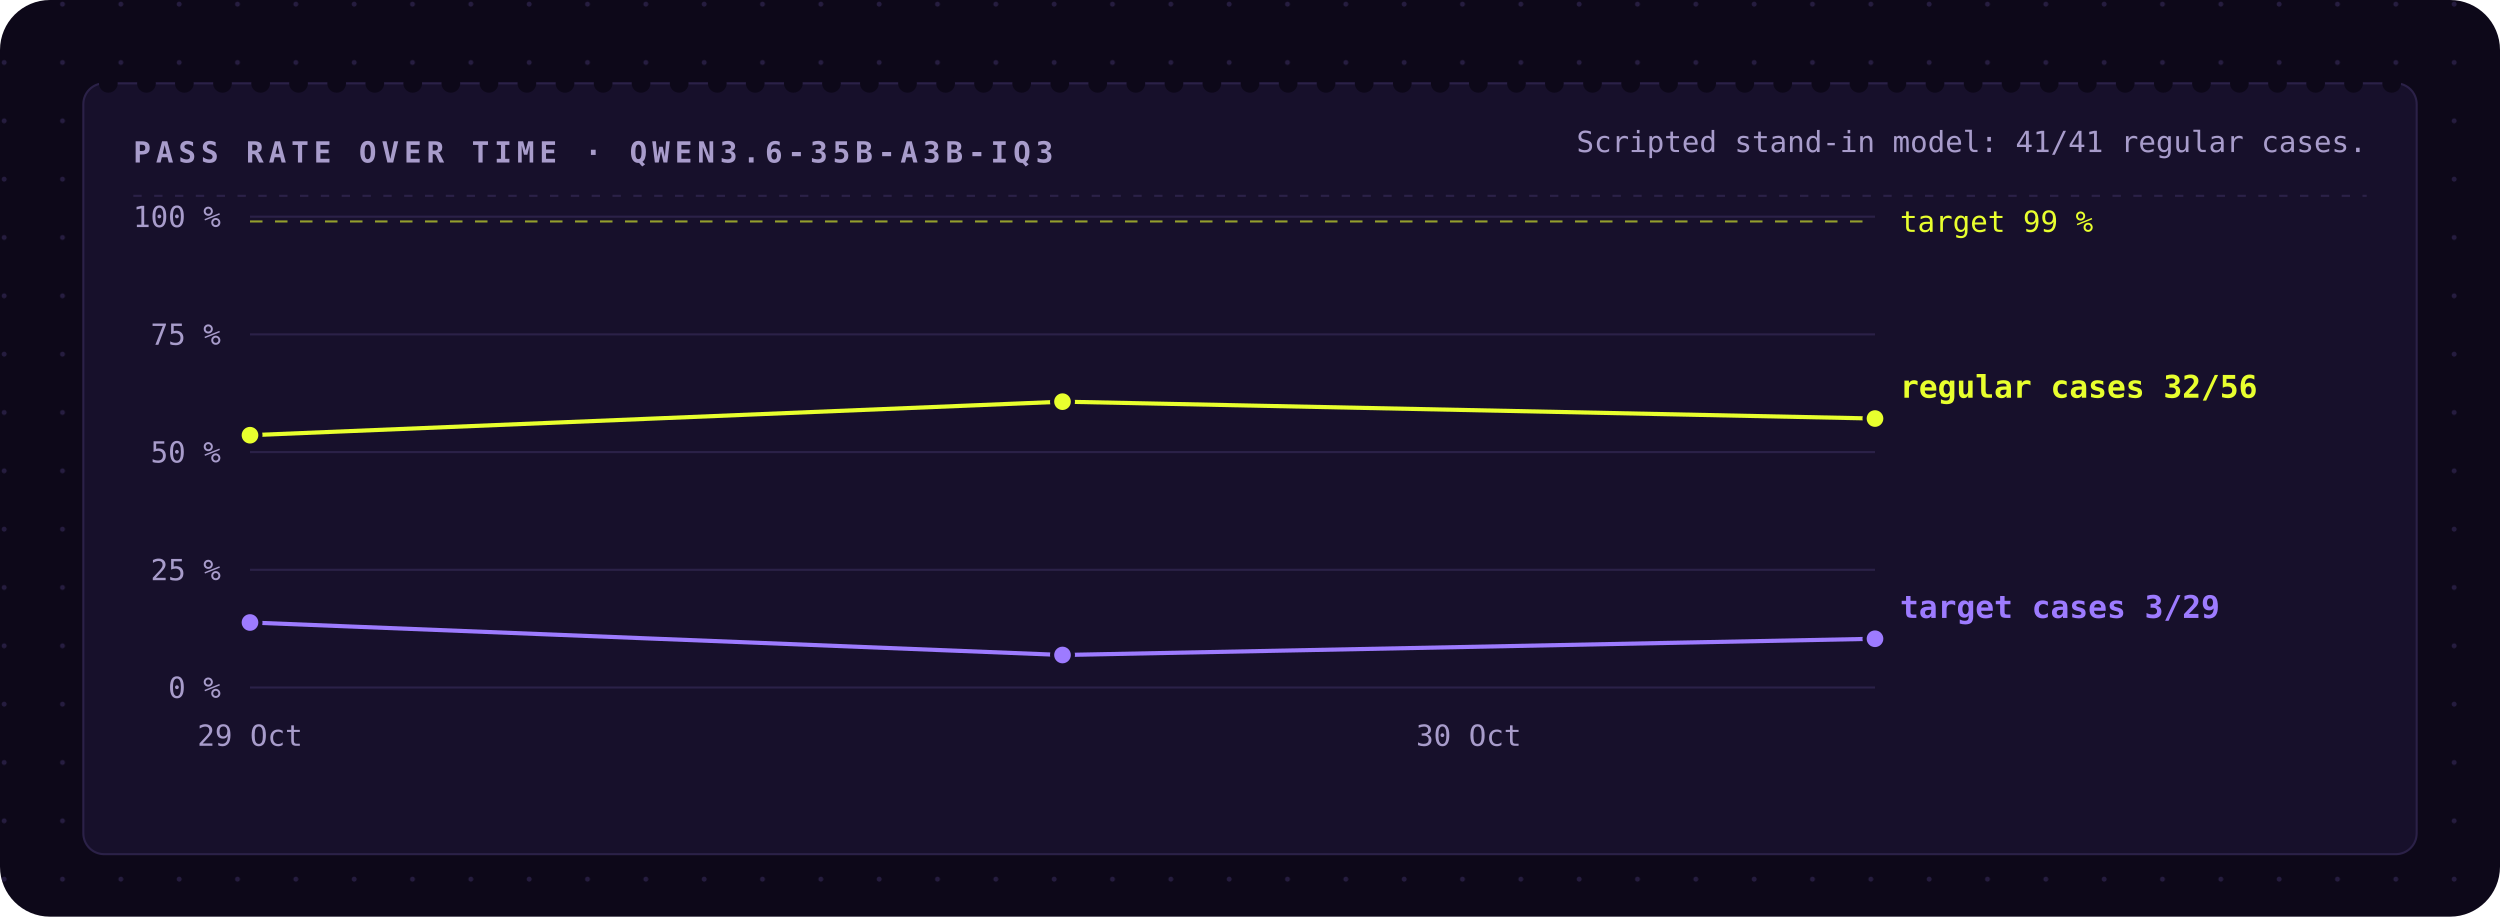
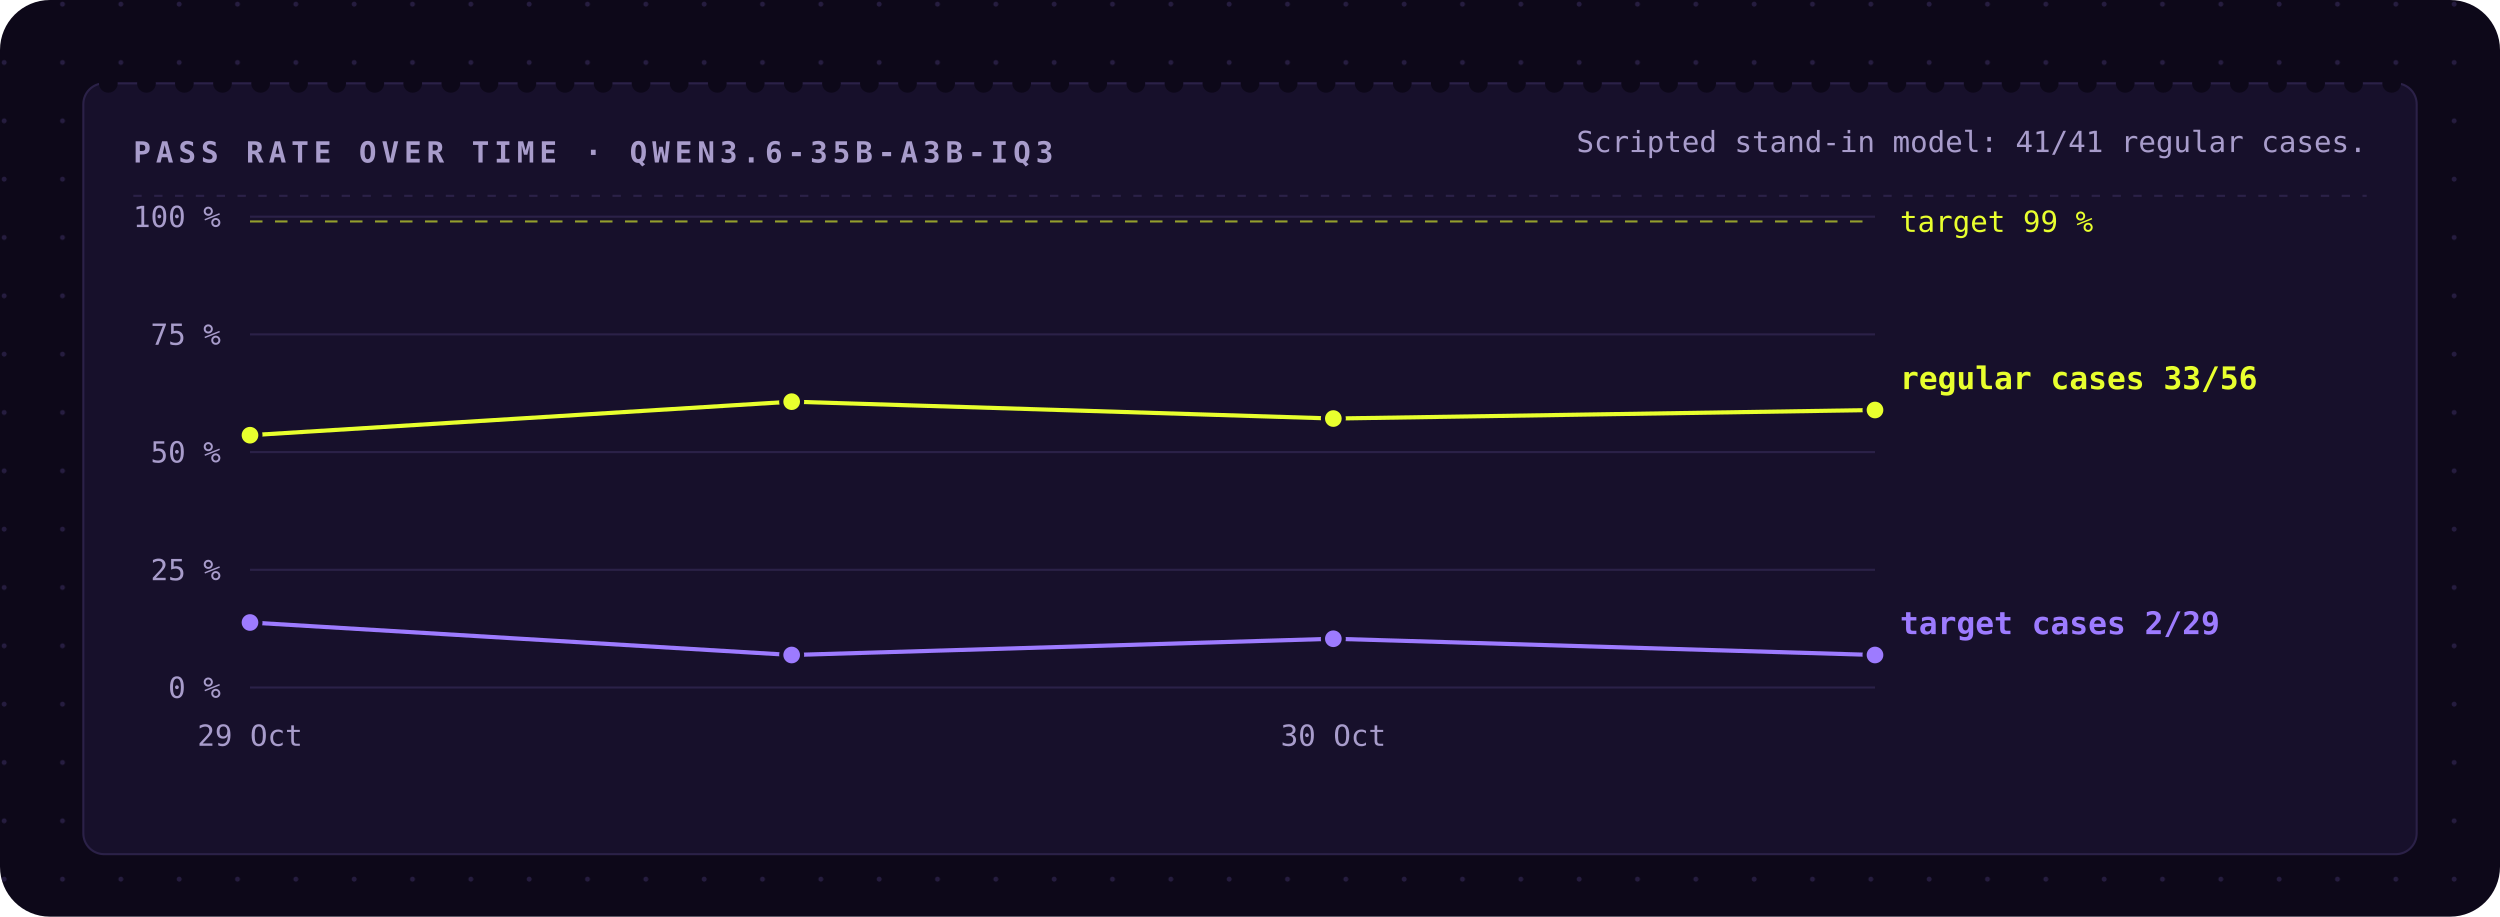
<svg xmlns="http://www.w3.org/2000/svg" width="1200" height="440" viewBox="0 0 1200 440" role="img" aria-labelledby="t d">
  <style>text{font-family:ui-monospace, 'JetBrains Mono', 'SF Mono', Menlo, Consolas, 'DejaVu Sans Mono', monospace}</style>
  <defs>
    <filter id="glow" filterUnits="userSpaceOnUse" x="0" y="0" width="1200" height="440">
      <feGaussianBlur stdDeviation="6" />
    </filter>
    <filter id="soft" filterUnits="userSpaceOnUse" x="0" y="0" width="1200" height="440">
      <feGaussianBlur stdDeviation="2.2" />
    </filter>
  </defs>
  <rect width="1200" height="440" rx="24" fill="#0D0819" />
  <pattern id="dots" width="28" height="28" patternUnits="userSpaceOnUse">
    <circle cx="2" cy="2" r="1.2" fill="#2B2148" />
  </pattern>
  <rect width="1200" height="440" rx="24" fill="url(#dots)" opacity="0.8" />
  <rect x="40" y="40" width="1120" height="370" rx="10" fill="#17102B" stroke="#2B2148" />
  <circle cx="52" cy="40" r="4.5" fill="#0D0819" />
  <circle cx="70.3" cy="40" r="4.5" fill="#0D0819" />
  <circle cx="88.5" cy="40" r="4.5" fill="#0D0819" />
  <circle cx="106.8" cy="40" r="4.5" fill="#0D0819" />
  <circle cx="125.1" cy="40" r="4.5" fill="#0D0819" />
  <circle cx="143.3" cy="40" r="4.5" fill="#0D0819" />
  <circle cx="161.6" cy="40" r="4.5" fill="#0D0819" />
  <circle cx="179.9" cy="40" r="4.5" fill="#0D0819" />
  <circle cx="198.1" cy="40" r="4.5" fill="#0D0819" />
  <circle cx="216.4" cy="40" r="4.5" fill="#0D0819" />
  <circle cx="234.7" cy="40" r="4.5" fill="#0D0819" />
  <circle cx="252.9" cy="40" r="4.5" fill="#0D0819" />
  <circle cx="271.2" cy="40" r="4.5" fill="#0D0819" />
  <circle cx="289.5" cy="40" r="4.5" fill="#0D0819" />
  <circle cx="307.7" cy="40" r="4.5" fill="#0D0819" />
  <circle cx="326" cy="40" r="4.5" fill="#0D0819" />
  <circle cx="344.3" cy="40" r="4.5" fill="#0D0819" />
  <circle cx="362.5" cy="40" r="4.5" fill="#0D0819" />
  <circle cx="380.8" cy="40" r="4.5" fill="#0D0819" />
  <circle cx="399.1" cy="40" r="4.5" fill="#0D0819" />
  <circle cx="417.3" cy="40" r="4.5" fill="#0D0819" />
  <circle cx="435.6" cy="40" r="4.5" fill="#0D0819" />
  <circle cx="453.9" cy="40" r="4.5" fill="#0D0819" />
  <circle cx="472.1" cy="40" r="4.5" fill="#0D0819" />
  <circle cx="490.4" cy="40" r="4.5" fill="#0D0819" />
  <circle cx="508.7" cy="40" r="4.5" fill="#0D0819" />
  <circle cx="526.9" cy="40" r="4.5" fill="#0D0819" />
  <circle cx="545.2" cy="40" r="4.5" fill="#0D0819" />
  <circle cx="563.5" cy="40" r="4.5" fill="#0D0819" />
  <circle cx="581.7" cy="40" r="4.5" fill="#0D0819" />
  <circle cx="600" cy="40" r="4.5" fill="#0D0819" />
  <circle cx="618.3" cy="40" r="4.5" fill="#0D0819" />
  <circle cx="636.5" cy="40" r="4.5" fill="#0D0819" />
  <circle cx="654.8" cy="40" r="4.5" fill="#0D0819" />
  <circle cx="673.1" cy="40" r="4.5" fill="#0D0819" />
  <circle cx="691.3" cy="40" r="4.5" fill="#0D0819" />
  <circle cx="709.6" cy="40" r="4.5" fill="#0D0819" />
  <circle cx="727.9" cy="40" r="4.5" fill="#0D0819" />
  <circle cx="746.1" cy="40" r="4.5" fill="#0D0819" />
  <circle cx="764.4" cy="40" r="4.5" fill="#0D0819" />
  <circle cx="782.7" cy="40" r="4.5" fill="#0D0819" />
  <circle cx="800.9" cy="40" r="4.5" fill="#0D0819" />
  <circle cx="819.2" cy="40" r="4.5" fill="#0D0819" />
  <circle cx="837.5" cy="40" r="4.5" fill="#0D0819" />
  <circle cx="855.7" cy="40" r="4.5" fill="#0D0819" />
  <circle cx="874" cy="40" r="4.5" fill="#0D0819" />
  <circle cx="892.3" cy="40" r="4.5" fill="#0D0819" />
  <circle cx="910.5" cy="40" r="4.5" fill="#0D0819" />
  <circle cx="928.8" cy="40" r="4.5" fill="#0D0819" />
  <circle cx="947.1" cy="40" r="4.5" fill="#0D0819" />
  <circle cx="965.3" cy="40" r="4.5" fill="#0D0819" />
  <circle cx="983.6" cy="40" r="4.5" fill="#0D0819" />
  <circle cx="1001.9" cy="40" r="4.5" fill="#0D0819" />
  <circle cx="1020.1" cy="40" r="4.5" fill="#0D0819" />
  <circle cx="1038.4" cy="40" r="4.5" fill="#0D0819" />
  <circle cx="1056.7" cy="40" r="4.5" fill="#0D0819" />
  <circle cx="1074.9" cy="40" r="4.5" fill="#0D0819" />
  <circle cx="1093.2" cy="40" r="4.5" fill="#0D0819" />
  <circle cx="1111.5" cy="40" r="4.5" fill="#0D0819" />
  <circle cx="1129.7" cy="40" r="4.5" fill="#0D0819" />
  <circle cx="1148" cy="40" r="4.5" fill="#0D0819" />
  <text x="64" y="78" font-size="14" fill="#A89CCB" font-weight="700" letter-spacing="2.4">PASS RATE OVER TIME · QWEN3.6-35B-A3B-IQ3</text>
  <text x="1136" y="78" font-size="14" fill="#A89CCB" text-anchor="end" />
  <line x1="64" y1="94" x2="1136" y2="94" stroke="#2B2148" stroke-dasharray="4 6" />
  <line x1="120" y1="330" x2="900" y2="330" stroke="#2B2148" />
  <text x="106" y="335" font-size="14" fill="#A89CCB" text-anchor="end">0 %</text>
  <line x1="120" y1="273.5" x2="900" y2="273.5" stroke="#2B2148" />
  <text x="106" y="278.5" font-size="14" fill="#A89CCB" text-anchor="end">25 %</text>
  <line x1="120" y1="217" x2="900" y2="217" stroke="#2B2148" />
  <text x="106" y="222" font-size="14" fill="#A89CCB" text-anchor="end">50 %</text>
  <line x1="120" y1="160.5" x2="900" y2="160.5" stroke="#2B2148" />
  <text x="106" y="165.5" font-size="14" fill="#A89CCB" text-anchor="end">75 %</text>
  <line x1="120" y1="104" x2="900" y2="104" stroke="#2B2148" />
  <text x="106" y="109" font-size="14" fill="#A89CCB" text-anchor="end">100 %</text>
  <line x1="120" y1="106.3" x2="900" y2="106.3" stroke="#E8FF2E" stroke-dasharray="6 6" opacity="0.6" />
  <text x="912" y="111.3" font-size="14" fill="#E8FF2E">target 99 %</text>
  <text x="120" y="358" font-size="14" fill="#A89CCB" text-anchor="middle">29 Oct</text>
-   <text x="705" y="358" font-size="14" fill="#A89CCB" text-anchor="middle">30 Oct</text>
-   <path d="M120 208.9 L510 192.8 L900 200.9" fill="none" stroke="#E8FF2E" stroke-width="2" stroke-linejoin="round" />
+   <text x="640" y="358" font-size="14" fill="#A89CCB" text-anchor="middle">30 Oct</text>
+   <path d="M120 208.9 L380 192.8 L640 200.9 L900 196.8" fill="none" stroke="#E8FF2E" stroke-width="2" stroke-linejoin="round" />
  <circle cx="120" cy="208.9" r="5" fill="#E8FF2E" stroke="#17102B" stroke-width="2" />
-   <circle cx="510" cy="192.8" r="5" fill="#E8FF2E" stroke="#17102B" stroke-width="2" />
-   <circle cx="900" cy="200.9" r="5" fill="#E8FF2E" stroke="#17102B" stroke-width="2" />
-   <text x="912" y="190.9" font-size="15" fill="#E8FF2E" font-weight="700">regular cases 32/56</text>
-   <path d="M120 298.8 L510 314.4 L900 306.6" fill="none" stroke="#9D7BFF" stroke-width="2" stroke-linejoin="round" />
+   <circle cx="380" cy="192.8" r="5" fill="#E8FF2E" stroke="#17102B" stroke-width="2" />
+   <circle cx="640" cy="200.9" r="5" fill="#E8FF2E" stroke="#17102B" stroke-width="2" />
+   <circle cx="900" cy="196.8" r="5" fill="#E8FF2E" stroke="#17102B" stroke-width="2" />
+   <text x="912" y="186.8" font-size="15" fill="#E8FF2E" font-weight="700">regular cases 33/56</text>
+   <path d="M120 298.8 L380 314.4 L640 306.6 L900 314.4" fill="none" stroke="#9D7BFF" stroke-width="2" stroke-linejoin="round" />
  <circle cx="120" cy="298.8" r="5" fill="#9D7BFF" stroke="#17102B" stroke-width="2" />
-   <circle cx="510" cy="314.4" r="5" fill="#9D7BFF" stroke="#17102B" stroke-width="2" />
-   <circle cx="900" cy="306.6" r="5" fill="#9D7BFF" stroke="#17102B" stroke-width="2" />
-   <text x="912" y="296.6" font-size="15" fill="#9D7BFF" font-weight="700">target cases 3/29</text>
+   <circle cx="380" cy="314.4" r="5" fill="#9D7BFF" stroke="#17102B" stroke-width="2" />
+   <circle cx="640" cy="306.6" r="5" fill="#9D7BFF" stroke="#17102B" stroke-width="2" />
+   <circle cx="900" cy="314.4" r="5" fill="#9D7BFF" stroke="#17102B" stroke-width="2" />
+   <text x="912" y="304.4" font-size="15" fill="#9D7BFF" font-weight="700">target cases 2/29</text>
  <text x="1136" y="73" font-size="14" fill="#A89CCB" text-anchor="end">Scripted stand-in model: 41/41 regular cases.</text>
</svg>
